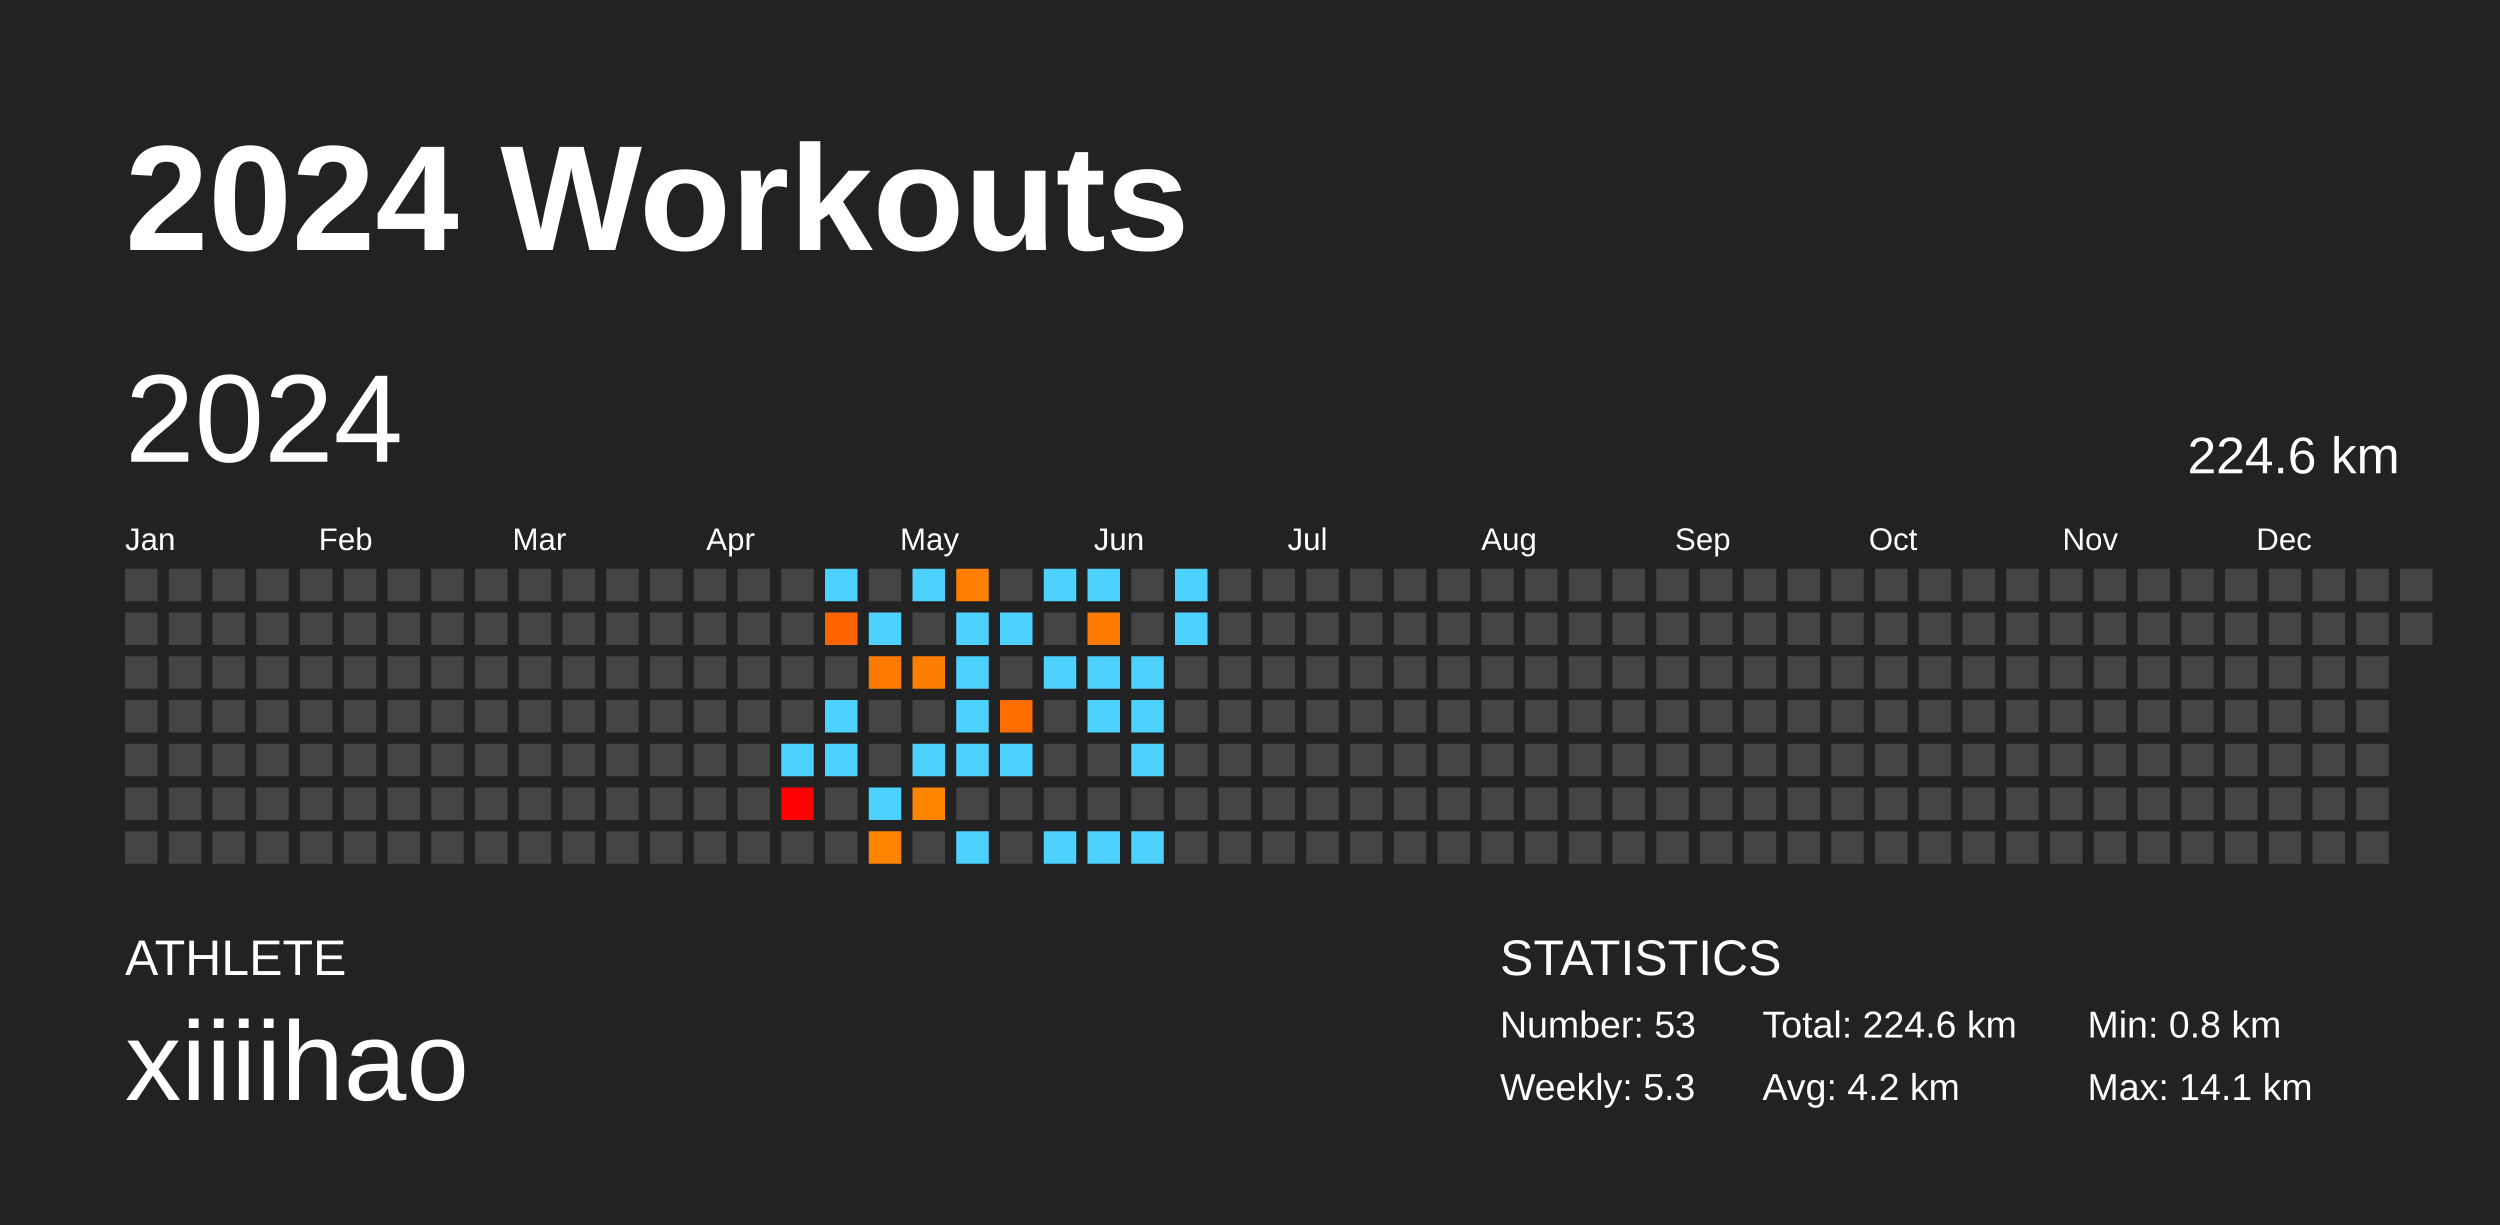
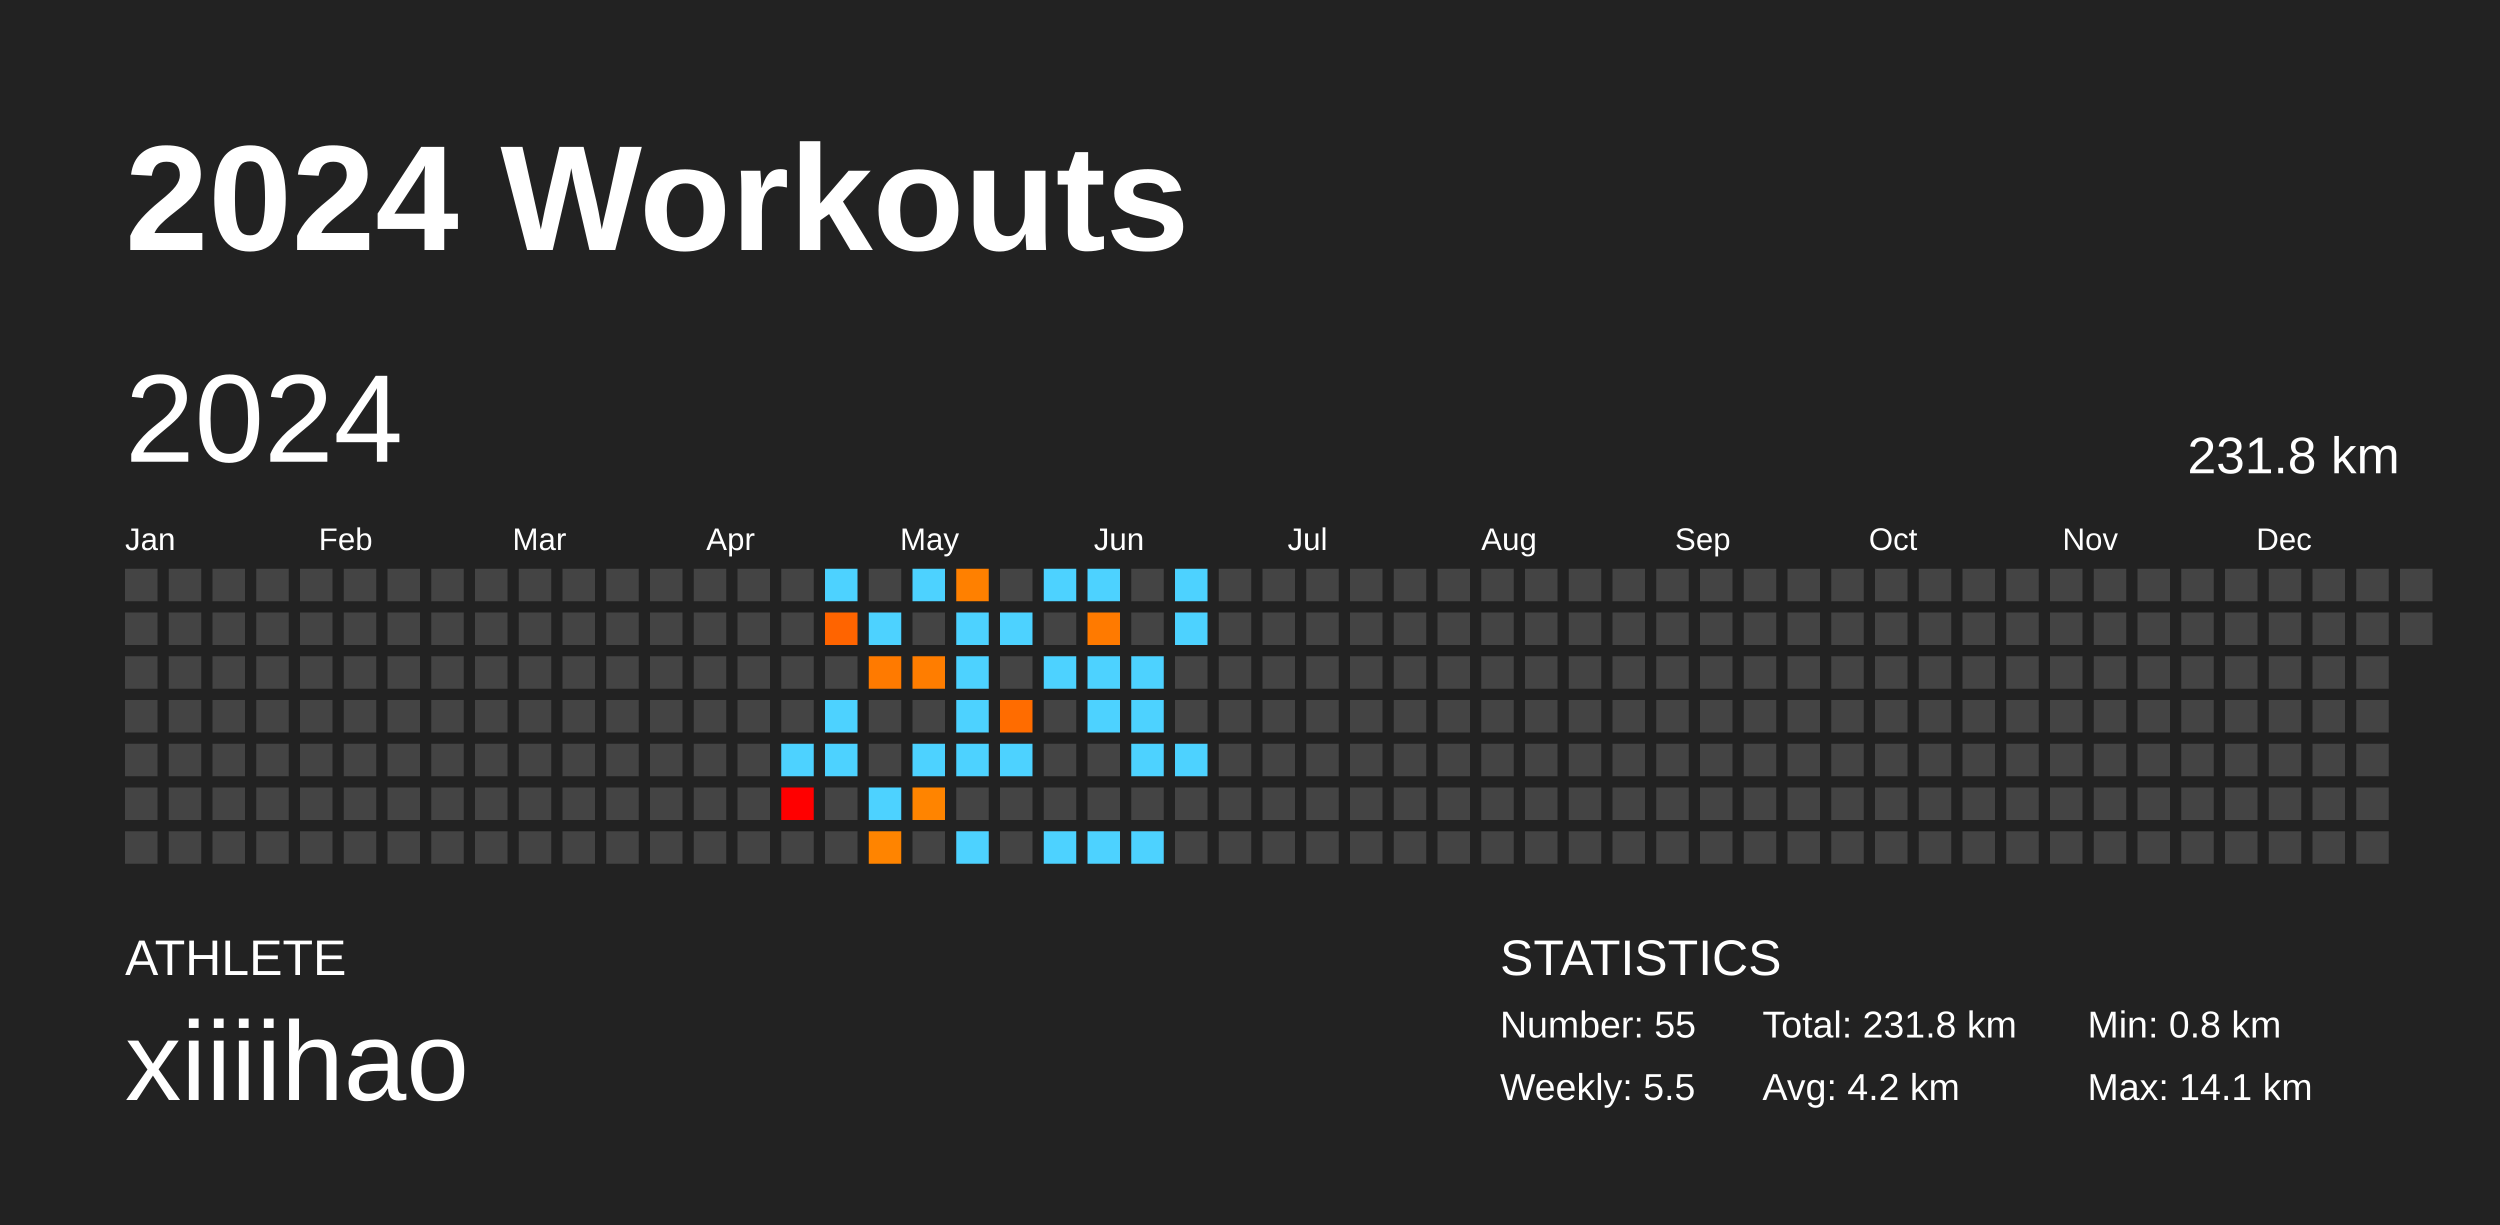
<svg xmlns="http://www.w3.org/2000/svg" baseProfile="full" height="98mm" version="1.1" viewBox="0,0,200,98" width="200mm">
  <defs />
  <rect fill="#222222" height="98" width="200" x="0" y="0" />
  <text fill="#FFFFFF" style="font-size:12px; font-family:Arial; font-weight:bold;" x="10" y="20">2024 Workouts</text>
  <text fill="#FFFFFF" style="font-size:4px; font-family:Arial" x="10" y="78">ATHLETE</text>
  <text fill="#FFFFFF" style="font-size:9px; font-family:Arial" x="10" y="88">xiiiihao</text>
  <text fill="#FFFFFF" style="font-size:4px; font-family:Arial" x="120" y="78">STATISTICS</text>
-   <text fill="#FFFFFF" style="font-size:3px; font-family:Arial" x="120" y="83">Number: 53</text>
-   <text fill="#FFFFFF" style="font-size:3px; font-family:Arial" x="120" y="88">Weekly: 5.3</text>
-   <text fill="#FFFFFF" style="font-size:3px; font-family:Arial" x="141" y="83">Total: 224.6 km</text>
+   <text fill="#FFFFFF" style="font-size:3px; font-family:Arial" x="120" y="83">Number: 55</text>
+   <text fill="#FFFFFF" style="font-size:3px; font-family:Arial" x="120" y="88">Weekly: 5.5</text>
+   <text fill="#FFFFFF" style="font-size:3px; font-family:Arial" x="141" y="83">Total: 231.8 km</text>
  <text fill="#FFFFFF" style="font-size:3px; font-family:Arial" x="141" y="88">Avg: 4.2 km</text>
  <text fill="#FFFFFF" style="font-size:3px; font-family:Arial" x="167" y="83">Min: 0.8 km</text>
  <text fill="#FFFFFF" style="font-size:3px; font-family:Arial" x="167" y="88">Max: 14.1 km</text>
  <text dominant-baseline="hanging" fill="#FFFFFF" style="font-size:10.0px; font-family:Arial;" x="10" y="30">2024</text>
-   <text dominant-baseline="hanging" fill="#FFFFFF" style="font-size:4.125px; font-family:Arial;" x="175" y="35">224.6 km</text>
+   <text dominant-baseline="hanging" fill="#FFFFFF" style="font-size:4.125px; font-family:Arial;" x="175" y="35">231.8 km</text>
  <text fill="#FFFFFF" style="font-size:2.5px; font-family:Arial" x="10.0" y="44">Jan</text>
  <text fill="#FFFFFF" style="font-size:2.5px; font-family:Arial" x="25.5" y="44">Feb</text>
  <text fill="#FFFFFF" style="font-size:2.5px; font-family:Arial" x="41.0" y="44">Mar</text>
  <text fill="#FFFFFF" style="font-size:2.5px; font-family:Arial" x="56.5" y="44">Apr</text>
  <text fill="#FFFFFF" style="font-size:2.5px; font-family:Arial" x="72.0" y="44">May</text>
  <text fill="#FFFFFF" style="font-size:2.5px; font-family:Arial" x="87.5" y="44">Jun</text>
  <text fill="#FFFFFF" style="font-size:2.5px; font-family:Arial" x="103.0" y="44">Jul</text>
  <text fill="#FFFFFF" style="font-size:2.5px; font-family:Arial" x="118.5" y="44">Aug</text>
  <text fill="#FFFFFF" style="font-size:2.5px; font-family:Arial" x="134.0" y="44">Sep</text>
  <text fill="#FFFFFF" style="font-size:2.5px; font-family:Arial" x="149.5" y="44">Oct</text>
  <text fill="#FFFFFF" style="font-size:2.5px; font-family:Arial" x="165.0" y="44">Nov</text>
  <text fill="#FFFFFF" style="font-size:2.5px; font-family:Arial" x="180.5" y="44">Dec</text>
  <rect fill="#444444" height="2.6" width="2.6" x="10.0" y="45.5" />
  <rect fill="#444444" height="2.6" width="2.6" x="10.0" y="49.0" />
  <rect fill="#444444" height="2.6" width="2.6" x="10.0" y="52.5" />
  <rect fill="#444444" height="2.6" width="2.6" x="10.0" y="56.0" />
  <rect fill="#444444" height="2.6" width="2.6" x="10.0" y="59.5" />
  <rect fill="#444444" height="2.6" width="2.6" x="10.0" y="63.0" />
  <rect fill="#444444" height="2.6" width="2.6" x="10.0" y="66.5" />
  <rect fill="#444444" height="2.6" width="2.6" x="13.5" y="45.5" />
  <rect fill="#444444" height="2.6" width="2.6" x="13.5" y="49.0" />
  <rect fill="#444444" height="2.6" width="2.6" x="13.5" y="52.5" />
  <rect fill="#444444" height="2.6" width="2.6" x="13.5" y="56.0" />
  <rect fill="#444444" height="2.6" width="2.6" x="13.5" y="59.5" />
  <rect fill="#444444" height="2.6" width="2.6" x="13.5" y="63.0" />
  <rect fill="#444444" height="2.6" width="2.6" x="13.5" y="66.5" />
  <rect fill="#444444" height="2.6" width="2.6" x="17.0" y="45.5" />
  <rect fill="#444444" height="2.6" width="2.6" x="17.0" y="49.0" />
  <rect fill="#444444" height="2.6" width="2.6" x="17.0" y="52.5" />
  <rect fill="#444444" height="2.6" width="2.6" x="17.0" y="56.0" />
  <rect fill="#444444" height="2.6" width="2.6" x="17.0" y="59.5" />
  <rect fill="#444444" height="2.6" width="2.6" x="17.0" y="63.0" />
  <rect fill="#444444" height="2.6" width="2.6" x="17.0" y="66.5" />
  <rect fill="#444444" height="2.6" width="2.6" x="20.5" y="45.5" />
  <rect fill="#444444" height="2.6" width="2.6" x="20.5" y="49.0" />
  <rect fill="#444444" height="2.6" width="2.6" x="20.5" y="52.5" />
  <rect fill="#444444" height="2.6" width="2.6" x="20.5" y="56.0" />
  <rect fill="#444444" height="2.6" width="2.6" x="20.5" y="59.5" />
  <rect fill="#444444" height="2.6" width="2.6" x="20.5" y="63.0" />
  <rect fill="#444444" height="2.6" width="2.6" x="20.5" y="66.5" />
  <rect fill="#444444" height="2.6" width="2.6" x="24.0" y="45.5" />
  <rect fill="#444444" height="2.6" width="2.6" x="24.0" y="49.0" />
  <rect fill="#444444" height="2.6" width="2.6" x="24.0" y="52.5" />
  <rect fill="#444444" height="2.6" width="2.6" x="24.0" y="56.0" />
  <rect fill="#444444" height="2.6" width="2.6" x="24.0" y="59.5" />
  <rect fill="#444444" height="2.6" width="2.6" x="24.0" y="63.0" />
  <rect fill="#444444" height="2.6" width="2.6" x="24.0" y="66.5" />
  <rect fill="#444444" height="2.6" width="2.6" x="27.5" y="45.5" />
  <rect fill="#444444" height="2.6" width="2.6" x="27.5" y="49.0" />
  <rect fill="#444444" height="2.6" width="2.6" x="27.5" y="52.5" />
  <rect fill="#444444" height="2.6" width="2.6" x="27.5" y="56.0" />
  <rect fill="#444444" height="2.6" width="2.6" x="27.5" y="59.5" />
  <rect fill="#444444" height="2.6" width="2.6" x="27.5" y="63.0" />
  <rect fill="#444444" height="2.6" width="2.6" x="27.5" y="66.5" />
  <rect fill="#444444" height="2.6" width="2.6" x="31.0" y="45.5" />
  <rect fill="#444444" height="2.6" width="2.6" x="31.0" y="49.0" />
  <rect fill="#444444" height="2.6" width="2.6" x="31.0" y="52.5" />
  <rect fill="#444444" height="2.6" width="2.6" x="31.0" y="56.0" />
  <rect fill="#444444" height="2.6" width="2.6" x="31.0" y="59.5" />
  <rect fill="#444444" height="2.6" width="2.6" x="31.0" y="63.0" />
  <rect fill="#444444" height="2.6" width="2.6" x="31.0" y="66.5" />
  <rect fill="#444444" height="2.6" width="2.6" x="34.5" y="45.5" />
  <rect fill="#444444" height="2.6" width="2.6" x="34.5" y="49.0" />
  <rect fill="#444444" height="2.6" width="2.6" x="34.5" y="52.5" />
  <rect fill="#444444" height="2.6" width="2.6" x="34.5" y="56.0" />
  <rect fill="#444444" height="2.6" width="2.6" x="34.5" y="59.5" />
  <rect fill="#444444" height="2.6" width="2.6" x="34.5" y="63.0" />
  <rect fill="#444444" height="2.6" width="2.6" x="34.5" y="66.5" />
  <rect fill="#444444" height="2.6" width="2.6" x="38.0" y="45.5" />
  <rect fill="#444444" height="2.6" width="2.6" x="38.0" y="49.0" />
  <rect fill="#444444" height="2.6" width="2.6" x="38.0" y="52.5" />
  <rect fill="#444444" height="2.6" width="2.6" x="38.0" y="56.0" />
  <rect fill="#444444" height="2.6" width="2.6" x="38.0" y="59.5" />
  <rect fill="#444444" height="2.6" width="2.6" x="38.0" y="63.0" />
  <rect fill="#444444" height="2.6" width="2.6" x="38.0" y="66.5" />
  <rect fill="#444444" height="2.6" width="2.6" x="41.5" y="45.5" />
  <rect fill="#444444" height="2.6" width="2.6" x="41.5" y="49.0" />
  <rect fill="#444444" height="2.6" width="2.6" x="41.5" y="52.5" />
  <rect fill="#444444" height="2.6" width="2.6" x="41.5" y="56.0" />
  <rect fill="#444444" height="2.6" width="2.6" x="41.5" y="59.5" />
  <rect fill="#444444" height="2.6" width="2.6" x="41.5" y="63.0" />
  <rect fill="#444444" height="2.6" width="2.6" x="41.5" y="66.5" />
  <rect fill="#444444" height="2.6" width="2.6" x="45.0" y="45.5" />
  <rect fill="#444444" height="2.6" width="2.6" x="45.0" y="49.0" />
  <rect fill="#444444" height="2.6" width="2.6" x="45.0" y="52.5" />
  <rect fill="#444444" height="2.6" width="2.6" x="45.0" y="56.0" />
  <rect fill="#444444" height="2.6" width="2.6" x="45.0" y="59.5" />
  <rect fill="#444444" height="2.6" width="2.6" x="45.0" y="63.0" />
  <rect fill="#444444" height="2.6" width="2.6" x="45.0" y="66.5" />
  <rect fill="#444444" height="2.6" width="2.6" x="48.5" y="45.5" />
  <rect fill="#444444" height="2.6" width="2.6" x="48.5" y="49.0" />
  <rect fill="#444444" height="2.6" width="2.6" x="48.5" y="52.5" />
  <rect fill="#444444" height="2.6" width="2.6" x="48.5" y="56.0" />
  <rect fill="#444444" height="2.6" width="2.6" x="48.5" y="59.5" />
  <rect fill="#444444" height="2.6" width="2.6" x="48.5" y="63.0" />
  <rect fill="#444444" height="2.6" width="2.6" x="48.5" y="66.5" />
  <rect fill="#444444" height="2.6" width="2.6" x="52.0" y="45.5" />
  <rect fill="#444444" height="2.6" width="2.6" x="52.0" y="49.0" />
  <rect fill="#444444" height="2.6" width="2.6" x="52.0" y="52.5" />
  <rect fill="#444444" height="2.6" width="2.6" x="52.0" y="56.0" />
  <rect fill="#444444" height="2.6" width="2.6" x="52.0" y="59.5" />
  <rect fill="#444444" height="2.6" width="2.6" x="52.0" y="63.0" />
  <rect fill="#444444" height="2.6" width="2.6" x="52.0" y="66.5" />
  <rect fill="#444444" height="2.6" width="2.6" x="55.5" y="45.5" />
  <rect fill="#444444" height="2.6" width="2.6" x="55.5" y="49.0" />
  <rect fill="#444444" height="2.6" width="2.6" x="55.5" y="52.5" />
  <rect fill="#444444" height="2.6" width="2.6" x="55.5" y="56.0" />
  <rect fill="#444444" height="2.6" width="2.6" x="55.5" y="59.5" />
  <rect fill="#444444" height="2.6" width="2.6" x="55.5" y="63.0" />
  <rect fill="#444444" height="2.6" width="2.6" x="55.5" y="66.5" />
  <rect fill="#444444" height="2.6" width="2.6" x="59.0" y="45.5" />
  <rect fill="#444444" height="2.6" width="2.6" x="59.0" y="49.0" />
  <rect fill="#444444" height="2.6" width="2.6" x="59.0" y="52.5" />
  <rect fill="#444444" height="2.6" width="2.6" x="59.0" y="56.0" />
  <rect fill="#444444" height="2.6" width="2.6" x="59.0" y="59.5" />
  <rect fill="#444444" height="2.6" width="2.6" x="59.0" y="63.0" />
  <rect fill="#444444" height="2.6" width="2.6" x="59.0" y="66.5" />
  <rect fill="#444444" height="2.6" width="2.6" x="62.5" y="45.5" />
  <rect fill="#444444" height="2.6" width="2.6" x="62.5" y="49.0" />
  <rect fill="#444444" height="2.6" width="2.6" x="62.5" y="52.5" />
  <rect fill="#444444" height="2.6" width="2.6" x="62.5" y="56.0" />
  <rect fill="#4dd2ff" height="2.6" width="2.6" x="62.5" y="59.5" />
  <rect fill="#ff0000" height="2.6" width="2.6" x="62.5" y="63.0" />
  <rect fill="#444444" height="2.6" width="2.6" x="62.5" y="66.5" />
  <rect fill="#4dd2ff" height="2.6" width="2.6" x="66.0" y="45.5" />
  <rect fill="#ff6400" height="2.6" width="2.6" x="66.0" y="49.0" />
  <rect fill="#444444" height="2.6" width="2.6" x="66.0" y="52.5" />
  <rect fill="#4dd2ff" height="2.6" width="2.6" x="66.0" y="56.0" />
  <rect fill="#4dd2ff" height="2.6" width="2.6" x="66.0" y="59.5" />
  <rect fill="#444444" height="2.6" width="2.6" x="66.0" y="63.0" />
  <rect fill="#444444" height="2.6" width="2.6" x="66.0" y="66.5" />
  <rect fill="#444444" height="2.6" width="2.6" x="69.5" y="45.5" />
  <rect fill="#4dd2ff" height="2.6" width="2.6" x="69.5" y="49.0" />
  <rect fill="#ff7a00" height="2.6" width="2.6" x="69.5" y="52.5" />
  <rect fill="#444444" height="2.6" width="2.6" x="69.5" y="56.0" />
  <rect fill="#444444" height="2.6" width="2.6" x="69.5" y="59.5" />
  <rect fill="#4dd2ff" height="2.6" width="2.6" x="69.5" y="63.0" />
  <rect fill="#ff8400" height="2.6" width="2.6" x="69.5" y="66.5" />
  <rect fill="#4dd2ff" height="2.6" width="2.6" x="73.0" y="45.5" />
  <rect fill="#444444" height="2.6" width="2.6" x="73.0" y="49.0" />
  <rect fill="#ff7d00" height="2.6" width="2.6" x="73.0" y="52.5" />
  <rect fill="#444444" height="2.6" width="2.6" x="73.0" y="56.0" />
  <rect fill="#4dd2ff" height="2.6" width="2.6" x="73.0" y="59.5" />
  <rect fill="#ff8400" height="2.6" width="2.6" x="73.0" y="63.0" />
  <rect fill="#444444" height="2.6" width="2.6" x="73.0" y="66.5" />
  <rect fill="#ff8000" height="2.6" width="2.6" x="76.5" y="45.5" />
  <rect fill="#4dd2ff" height="2.6" width="2.6" x="76.5" y="49.0" />
  <rect fill="#4dd2ff" height="2.6" width="2.6" x="76.5" y="52.5" />
  <rect fill="#4dd2ff" height="2.6" width="2.6" x="76.5" y="56.0" />
  <rect fill="#4dd2ff" height="2.6" width="2.6" x="76.5" y="59.5" />
  <rect fill="#444444" height="2.6" width="2.6" x="76.5" y="63.0" />
  <rect fill="#4dd2ff" height="2.6" width="2.6" x="76.5" y="66.5" />
  <rect fill="#444444" height="2.6" width="2.6" x="80.0" y="45.5" />
  <rect fill="#4dd2ff" height="2.6" width="2.6" x="80.0" y="49.0" />
  <rect fill="#444444" height="2.6" width="2.6" x="80.0" y="52.5" />
  <rect fill="#ff6c00" height="2.6" width="2.6" x="80.0" y="56.0" />
  <rect fill="#4dd2ff" height="2.6" width="2.6" x="80.0" y="59.5" />
  <rect fill="#444444" height="2.6" width="2.6" x="80.0" y="63.0" />
  <rect fill="#444444" height="2.6" width="2.6" x="80.0" y="66.5" />
  <rect fill="#4dd2ff" height="2.6" width="2.6" x="83.5" y="45.5" />
  <rect fill="#444444" height="2.6" width="2.6" x="83.5" y="49.0" />
  <rect fill="#4dd2ff" height="2.6" width="2.6" x="83.5" y="52.5" />
  <rect fill="#444444" height="2.6" width="2.6" x="83.5" y="56.0" />
  <rect fill="#444444" height="2.6" width="2.6" x="83.5" y="59.5" />
  <rect fill="#444444" height="2.6" width="2.6" x="83.5" y="63.0" />
  <rect fill="#4dd2ff" height="2.6" width="2.6" x="83.5" y="66.5" />
  <rect fill="#4dd2ff" height="2.6" width="2.6" x="87.0" y="45.5" />
  <rect fill="#ff7a00" height="2.6" width="2.6" x="87.0" y="49.0" />
  <rect fill="#4dd2ff" height="2.6" width="2.6" x="87.0" y="52.5" />
  <rect fill="#4dd2ff" height="2.6" width="2.6" x="87.0" y="56.0" />
  <rect fill="#444444" height="2.6" width="2.6" x="87.0" y="59.5" />
  <rect fill="#444444" height="2.6" width="2.6" x="87.0" y="63.0" />
  <rect fill="#4dd2ff" height="2.6" width="2.6" x="87.0" y="66.5" />
  <rect fill="#444444" height="2.6" width="2.6" x="90.5" y="45.5" />
  <rect fill="#444444" height="2.6" width="2.6" x="90.5" y="49.0" />
  <rect fill="#4dd2ff" height="2.6" width="2.6" x="90.5" y="52.5" />
  <rect fill="#4dd2ff" height="2.6" width="2.6" x="90.5" y="56.0" />
  <rect fill="#4dd2ff" height="2.6" width="2.6" x="90.5" y="59.5" />
  <rect fill="#444444" height="2.6" width="2.6" x="90.5" y="63.0" />
  <rect fill="#4dd2ff" height="2.6" width="2.6" x="90.5" y="66.5" />
  <rect fill="#4dd2ff" height="2.6" width="2.6" x="94.0" y="45.5" />
  <rect fill="#4dd2ff" height="2.6" width="2.6" x="94.0" y="49.0" />
  <rect fill="#444444" height="2.6" width="2.6" x="94.0" y="52.5" />
  <rect fill="#444444" height="2.6" width="2.6" x="94.0" y="56.0" />
-   <rect fill="#444444" height="2.6" width="2.6" x="94.0" y="59.5" />
+   <rect fill="#4dd2ff" height="2.6" width="2.6" x="94.0" y="59.5" />
  <rect fill="#444444" height="2.6" width="2.6" x="94.0" y="63.0" />
  <rect fill="#444444" height="2.6" width="2.6" x="94.0" y="66.5" />
  <rect fill="#444444" height="2.6" width="2.6" x="97.5" y="45.5" />
  <rect fill="#444444" height="2.6" width="2.6" x="97.5" y="49.0" />
  <rect fill="#444444" height="2.6" width="2.6" x="97.5" y="52.5" />
  <rect fill="#444444" height="2.6" width="2.6" x="97.5" y="56.0" />
  <rect fill="#444444" height="2.6" width="2.6" x="97.5" y="59.5" />
  <rect fill="#444444" height="2.6" width="2.6" x="97.5" y="63.0" />
  <rect fill="#444444" height="2.6" width="2.6" x="97.5" y="66.5" />
  <rect fill="#444444" height="2.6" width="2.6" x="101.0" y="45.5" />
  <rect fill="#444444" height="2.6" width="2.6" x="101.0" y="49.0" />
  <rect fill="#444444" height="2.6" width="2.6" x="101.0" y="52.5" />
  <rect fill="#444444" height="2.6" width="2.6" x="101.0" y="56.0" />
  <rect fill="#444444" height="2.6" width="2.6" x="101.0" y="59.5" />
  <rect fill="#444444" height="2.6" width="2.6" x="101.0" y="63.0" />
  <rect fill="#444444" height="2.6" width="2.6" x="101.0" y="66.5" />
  <rect fill="#444444" height="2.6" width="2.6" x="104.5" y="45.5" />
  <rect fill="#444444" height="2.6" width="2.6" x="104.5" y="49.0" />
  <rect fill="#444444" height="2.6" width="2.6" x="104.5" y="52.5" />
  <rect fill="#444444" height="2.6" width="2.6" x="104.5" y="56.0" />
  <rect fill="#444444" height="2.6" width="2.6" x="104.5" y="59.5" />
  <rect fill="#444444" height="2.6" width="2.6" x="104.5" y="63.0" />
  <rect fill="#444444" height="2.6" width="2.6" x="104.5" y="66.5" />
  <rect fill="#444444" height="2.6" width="2.6" x="108.0" y="45.5" />
  <rect fill="#444444" height="2.6" width="2.6" x="108.0" y="49.0" />
  <rect fill="#444444" height="2.6" width="2.6" x="108.0" y="52.5" />
  <rect fill="#444444" height="2.6" width="2.6" x="108.0" y="56.0" />
  <rect fill="#444444" height="2.6" width="2.6" x="108.0" y="59.5" />
  <rect fill="#444444" height="2.6" width="2.6" x="108.0" y="63.0" />
  <rect fill="#444444" height="2.6" width="2.6" x="108.0" y="66.5" />
  <rect fill="#444444" height="2.6" width="2.6" x="111.5" y="45.5" />
  <rect fill="#444444" height="2.6" width="2.6" x="111.5" y="49.0" />
  <rect fill="#444444" height="2.6" width="2.6" x="111.5" y="52.5" />
  <rect fill="#444444" height="2.6" width="2.6" x="111.5" y="56.0" />
  <rect fill="#444444" height="2.6" width="2.6" x="111.5" y="59.5" />
  <rect fill="#444444" height="2.6" width="2.6" x="111.5" y="63.0" />
  <rect fill="#444444" height="2.6" width="2.6" x="111.5" y="66.5" />
  <rect fill="#444444" height="2.6" width="2.6" x="115.0" y="45.5" />
  <rect fill="#444444" height="2.6" width="2.6" x="115.0" y="49.0" />
  <rect fill="#444444" height="2.6" width="2.6" x="115.0" y="52.5" />
  <rect fill="#444444" height="2.6" width="2.6" x="115.0" y="56.0" />
  <rect fill="#444444" height="2.6" width="2.6" x="115.0" y="59.5" />
  <rect fill="#444444" height="2.6" width="2.6" x="115.0" y="63.0" />
  <rect fill="#444444" height="2.6" width="2.6" x="115.0" y="66.5" />
  <rect fill="#444444" height="2.6" width="2.6" x="118.5" y="45.5" />
  <rect fill="#444444" height="2.6" width="2.6" x="118.5" y="49.0" />
  <rect fill="#444444" height="2.6" width="2.6" x="118.5" y="52.5" />
  <rect fill="#444444" height="2.6" width="2.6" x="118.5" y="56.0" />
  <rect fill="#444444" height="2.6" width="2.6" x="118.5" y="59.5" />
  <rect fill="#444444" height="2.6" width="2.6" x="118.5" y="63.0" />
  <rect fill="#444444" height="2.6" width="2.6" x="118.5" y="66.5" />
  <rect fill="#444444" height="2.6" width="2.6" x="122.0" y="45.5" />
  <rect fill="#444444" height="2.6" width="2.6" x="122.0" y="49.0" />
  <rect fill="#444444" height="2.6" width="2.6" x="122.0" y="52.5" />
  <rect fill="#444444" height="2.6" width="2.6" x="122.0" y="56.0" />
  <rect fill="#444444" height="2.6" width="2.6" x="122.0" y="59.5" />
  <rect fill="#444444" height="2.6" width="2.6" x="122.0" y="63.0" />
  <rect fill="#444444" height="2.6" width="2.6" x="122.0" y="66.5" />
  <rect fill="#444444" height="2.6" width="2.6" x="125.5" y="45.5" />
  <rect fill="#444444" height="2.6" width="2.6" x="125.5" y="49.0" />
  <rect fill="#444444" height="2.6" width="2.6" x="125.5" y="52.5" />
  <rect fill="#444444" height="2.6" width="2.6" x="125.5" y="56.0" />
  <rect fill="#444444" height="2.6" width="2.6" x="125.5" y="59.5" />
  <rect fill="#444444" height="2.6" width="2.6" x="125.5" y="63.0" />
  <rect fill="#444444" height="2.6" width="2.6" x="125.5" y="66.5" />
  <rect fill="#444444" height="2.6" width="2.6" x="129.0" y="45.5" />
  <rect fill="#444444" height="2.6" width="2.6" x="129.0" y="49.0" />
  <rect fill="#444444" height="2.6" width="2.6" x="129.0" y="52.5" />
  <rect fill="#444444" height="2.6" width="2.6" x="129.0" y="56.0" />
  <rect fill="#444444" height="2.6" width="2.6" x="129.0" y="59.5" />
  <rect fill="#444444" height="2.6" width="2.6" x="129.0" y="63.0" />
  <rect fill="#444444" height="2.6" width="2.6" x="129.0" y="66.5" />
  <rect fill="#444444" height="2.6" width="2.6" x="132.5" y="45.5" />
  <rect fill="#444444" height="2.6" width="2.6" x="132.5" y="49.0" />
  <rect fill="#444444" height="2.6" width="2.6" x="132.5" y="52.5" />
  <rect fill="#444444" height="2.6" width="2.6" x="132.5" y="56.0" />
  <rect fill="#444444" height="2.6" width="2.6" x="132.5" y="59.5" />
  <rect fill="#444444" height="2.6" width="2.6" x="132.5" y="63.0" />
  <rect fill="#444444" height="2.6" width="2.6" x="132.5" y="66.5" />
  <rect fill="#444444" height="2.6" width="2.6" x="136.0" y="45.5" />
  <rect fill="#444444" height="2.6" width="2.6" x="136.0" y="49.0" />
  <rect fill="#444444" height="2.6" width="2.6" x="136.0" y="52.5" />
  <rect fill="#444444" height="2.6" width="2.6" x="136.0" y="56.0" />
  <rect fill="#444444" height="2.6" width="2.6" x="136.0" y="59.5" />
  <rect fill="#444444" height="2.6" width="2.6" x="136.0" y="63.0" />
  <rect fill="#444444" height="2.6" width="2.6" x="136.0" y="66.5" />
  <rect fill="#444444" height="2.6" width="2.6" x="139.5" y="45.5" />
  <rect fill="#444444" height="2.6" width="2.6" x="139.5" y="49.0" />
  <rect fill="#444444" height="2.6" width="2.6" x="139.5" y="52.5" />
  <rect fill="#444444" height="2.6" width="2.6" x="139.5" y="56.0" />
  <rect fill="#444444" height="2.6" width="2.6" x="139.5" y="59.5" />
  <rect fill="#444444" height="2.6" width="2.6" x="139.5" y="63.0" />
  <rect fill="#444444" height="2.6" width="2.6" x="139.5" y="66.5" />
  <rect fill="#444444" height="2.6" width="2.6" x="143.0" y="45.5" />
  <rect fill="#444444" height="2.6" width="2.6" x="143.0" y="49.0" />
  <rect fill="#444444" height="2.6" width="2.6" x="143.0" y="52.5" />
  <rect fill="#444444" height="2.6" width="2.6" x="143.0" y="56.0" />
  <rect fill="#444444" height="2.6" width="2.6" x="143.0" y="59.5" />
  <rect fill="#444444" height="2.6" width="2.6" x="143.0" y="63.0" />
  <rect fill="#444444" height="2.6" width="2.6" x="143.0" y="66.5" />
  <rect fill="#444444" height="2.6" width="2.6" x="146.5" y="45.5" />
  <rect fill="#444444" height="2.6" width="2.6" x="146.5" y="49.0" />
  <rect fill="#444444" height="2.6" width="2.6" x="146.5" y="52.5" />
  <rect fill="#444444" height="2.6" width="2.6" x="146.5" y="56.0" />
  <rect fill="#444444" height="2.6" width="2.6" x="146.5" y="59.5" />
  <rect fill="#444444" height="2.6" width="2.6" x="146.5" y="63.0" />
  <rect fill="#444444" height="2.6" width="2.6" x="146.5" y="66.5" />
  <rect fill="#444444" height="2.6" width="2.6" x="150.0" y="45.5" />
  <rect fill="#444444" height="2.6" width="2.6" x="150.0" y="49.0" />
  <rect fill="#444444" height="2.6" width="2.6" x="150.0" y="52.5" />
  <rect fill="#444444" height="2.6" width="2.6" x="150.0" y="56.0" />
  <rect fill="#444444" height="2.6" width="2.6" x="150.0" y="59.5" />
  <rect fill="#444444" height="2.6" width="2.6" x="150.0" y="63.0" />
  <rect fill="#444444" height="2.6" width="2.6" x="150.0" y="66.5" />
  <rect fill="#444444" height="2.6" width="2.6" x="153.5" y="45.5" />
  <rect fill="#444444" height="2.6" width="2.6" x="153.5" y="49.0" />
  <rect fill="#444444" height="2.6" width="2.6" x="153.5" y="52.5" />
  <rect fill="#444444" height="2.6" width="2.6" x="153.5" y="56.0" />
  <rect fill="#444444" height="2.6" width="2.6" x="153.5" y="59.5" />
  <rect fill="#444444" height="2.6" width="2.6" x="153.5" y="63.0" />
  <rect fill="#444444" height="2.6" width="2.6" x="153.5" y="66.5" />
  <rect fill="#444444" height="2.6" width="2.6" x="157.0" y="45.5" />
  <rect fill="#444444" height="2.6" width="2.6" x="157.0" y="49.0" />
  <rect fill="#444444" height="2.6" width="2.6" x="157.0" y="52.5" />
  <rect fill="#444444" height="2.6" width="2.6" x="157.0" y="56.0" />
  <rect fill="#444444" height="2.6" width="2.6" x="157.0" y="59.5" />
  <rect fill="#444444" height="2.6" width="2.6" x="157.0" y="63.0" />
  <rect fill="#444444" height="2.6" width="2.6" x="157.0" y="66.5" />
  <rect fill="#444444" height="2.6" width="2.6" x="160.5" y="45.5" />
  <rect fill="#444444" height="2.6" width="2.6" x="160.5" y="49.0" />
  <rect fill="#444444" height="2.6" width="2.6" x="160.5" y="52.5" />
  <rect fill="#444444" height="2.6" width="2.6" x="160.5" y="56.0" />
  <rect fill="#444444" height="2.6" width="2.6" x="160.5" y="59.5" />
  <rect fill="#444444" height="2.6" width="2.6" x="160.5" y="63.0" />
  <rect fill="#444444" height="2.6" width="2.6" x="160.5" y="66.5" />
  <rect fill="#444444" height="2.6" width="2.6" x="164.0" y="45.5" />
  <rect fill="#444444" height="2.6" width="2.6" x="164.0" y="49.0" />
  <rect fill="#444444" height="2.6" width="2.6" x="164.0" y="52.5" />
  <rect fill="#444444" height="2.6" width="2.6" x="164.0" y="56.0" />
  <rect fill="#444444" height="2.6" width="2.6" x="164.0" y="59.5" />
  <rect fill="#444444" height="2.6" width="2.6" x="164.0" y="63.0" />
  <rect fill="#444444" height="2.6" width="2.6" x="164.0" y="66.5" />
  <rect fill="#444444" height="2.6" width="2.6" x="167.5" y="45.5" />
  <rect fill="#444444" height="2.6" width="2.6" x="167.5" y="49.0" />
  <rect fill="#444444" height="2.6" width="2.6" x="167.5" y="52.5" />
  <rect fill="#444444" height="2.6" width="2.6" x="167.5" y="56.0" />
  <rect fill="#444444" height="2.6" width="2.6" x="167.5" y="59.5" />
  <rect fill="#444444" height="2.6" width="2.6" x="167.5" y="63.0" />
  <rect fill="#444444" height="2.6" width="2.6" x="167.5" y="66.5" />
  <rect fill="#444444" height="2.6" width="2.6" x="171.0" y="45.5" />
  <rect fill="#444444" height="2.6" width="2.6" x="171.0" y="49.0" />
  <rect fill="#444444" height="2.6" width="2.6" x="171.0" y="52.5" />
  <rect fill="#444444" height="2.6" width="2.6" x="171.0" y="56.0" />
  <rect fill="#444444" height="2.6" width="2.6" x="171.0" y="59.5" />
  <rect fill="#444444" height="2.6" width="2.6" x="171.0" y="63.0" />
  <rect fill="#444444" height="2.6" width="2.6" x="171.0" y="66.5" />
  <rect fill="#444444" height="2.6" width="2.6" x="174.5" y="45.5" />
  <rect fill="#444444" height="2.6" width="2.6" x="174.5" y="49.0" />
  <rect fill="#444444" height="2.6" width="2.6" x="174.5" y="52.5" />
  <rect fill="#444444" height="2.6" width="2.6" x="174.5" y="56.0" />
  <rect fill="#444444" height="2.6" width="2.6" x="174.5" y="59.5" />
  <rect fill="#444444" height="2.6" width="2.6" x="174.5" y="63.0" />
  <rect fill="#444444" height="2.6" width="2.6" x="174.5" y="66.5" />
  <rect fill="#444444" height="2.6" width="2.6" x="178.0" y="45.5" />
  <rect fill="#444444" height="2.6" width="2.6" x="178.0" y="49.0" />
  <rect fill="#444444" height="2.6" width="2.6" x="178.0" y="52.5" />
  <rect fill="#444444" height="2.6" width="2.6" x="178.0" y="56.0" />
  <rect fill="#444444" height="2.6" width="2.6" x="178.0" y="59.5" />
  <rect fill="#444444" height="2.6" width="2.6" x="178.0" y="63.0" />
  <rect fill="#444444" height="2.6" width="2.6" x="178.0" y="66.5" />
  <rect fill="#444444" height="2.6" width="2.6" x="181.5" y="45.5" />
  <rect fill="#444444" height="2.6" width="2.6" x="181.5" y="49.0" />
  <rect fill="#444444" height="2.6" width="2.6" x="181.5" y="52.5" />
  <rect fill="#444444" height="2.6" width="2.6" x="181.5" y="56.0" />
  <rect fill="#444444" height="2.6" width="2.6" x="181.5" y="59.5" />
  <rect fill="#444444" height="2.6" width="2.6" x="181.5" y="63.0" />
  <rect fill="#444444" height="2.6" width="2.6" x="181.5" y="66.5" />
  <rect fill="#444444" height="2.6" width="2.6" x="185.0" y="45.5" />
  <rect fill="#444444" height="2.6" width="2.6" x="185.0" y="49.0" />
  <rect fill="#444444" height="2.6" width="2.6" x="185.0" y="52.5" />
  <rect fill="#444444" height="2.6" width="2.6" x="185.0" y="56.0" />
  <rect fill="#444444" height="2.6" width="2.6" x="185.0" y="59.5" />
  <rect fill="#444444" height="2.6" width="2.6" x="185.0" y="63.0" />
  <rect fill="#444444" height="2.6" width="2.6" x="185.0" y="66.5" />
  <rect fill="#444444" height="2.6" width="2.6" x="188.5" y="45.5" />
  <rect fill="#444444" height="2.6" width="2.6" x="188.5" y="49.0" />
  <rect fill="#444444" height="2.6" width="2.6" x="188.5" y="52.5" />
  <rect fill="#444444" height="2.6" width="2.6" x="188.5" y="56.0" />
  <rect fill="#444444" height="2.6" width="2.6" x="188.5" y="59.5" />
  <rect fill="#444444" height="2.6" width="2.6" x="188.5" y="63.0" />
  <rect fill="#444444" height="2.6" width="2.6" x="188.5" y="66.5" />
  <rect fill="#444444" height="2.6" width="2.6" x="192.0" y="45.5" />
  <rect fill="#444444" height="2.6" width="2.6" x="192.0" y="49.0" />
</svg>
